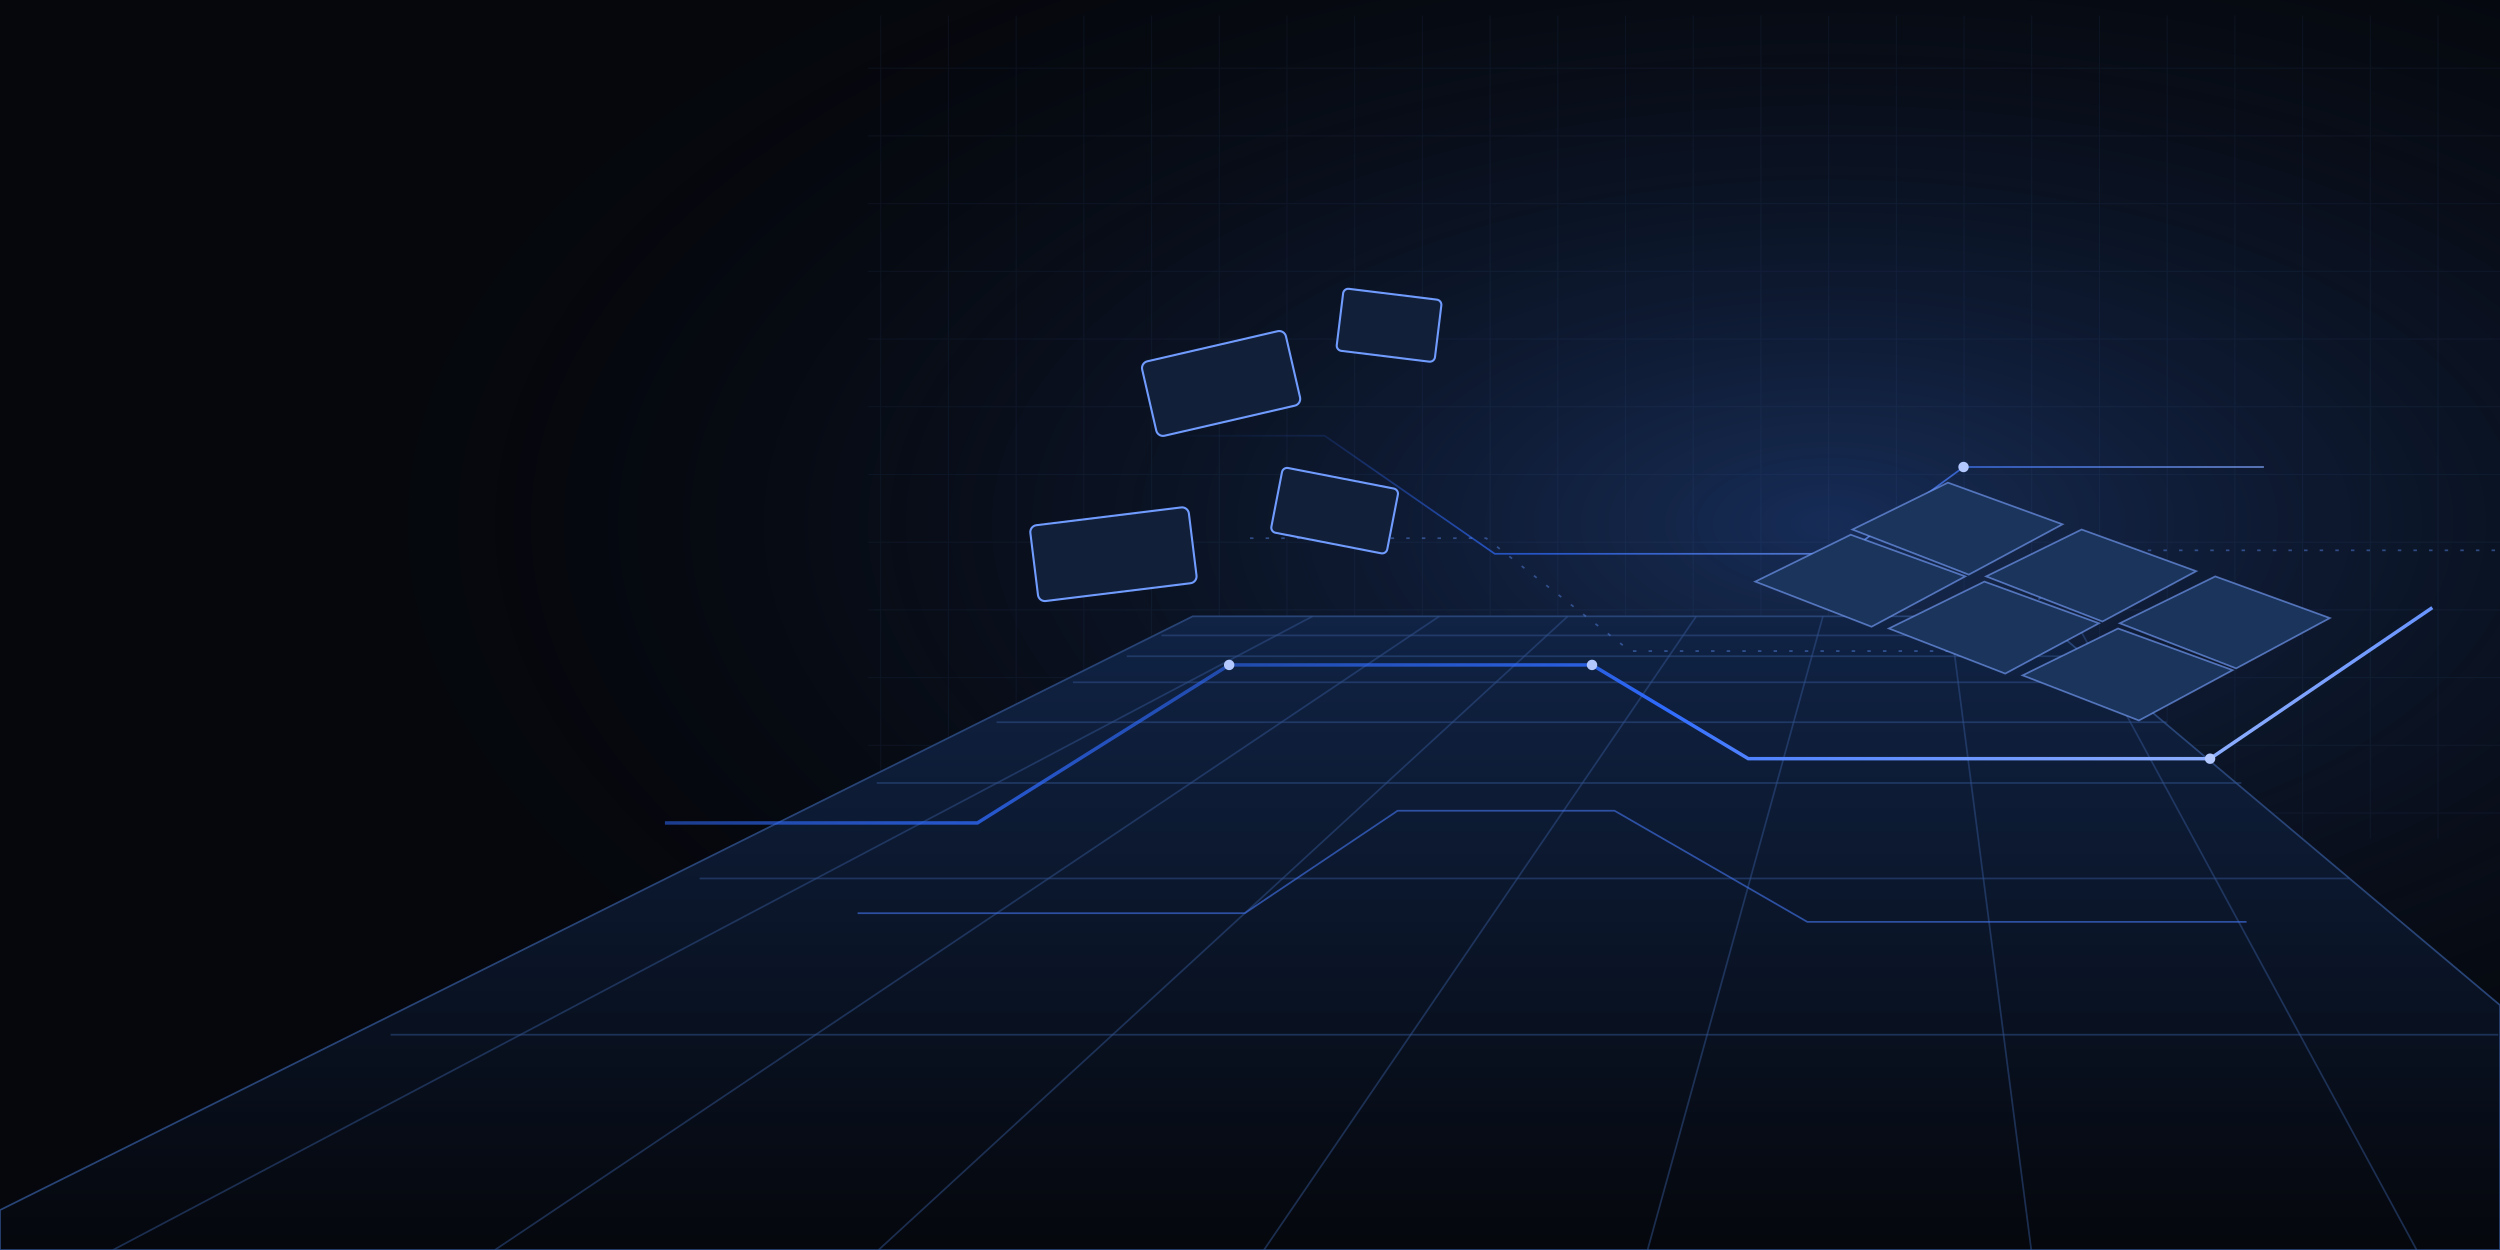
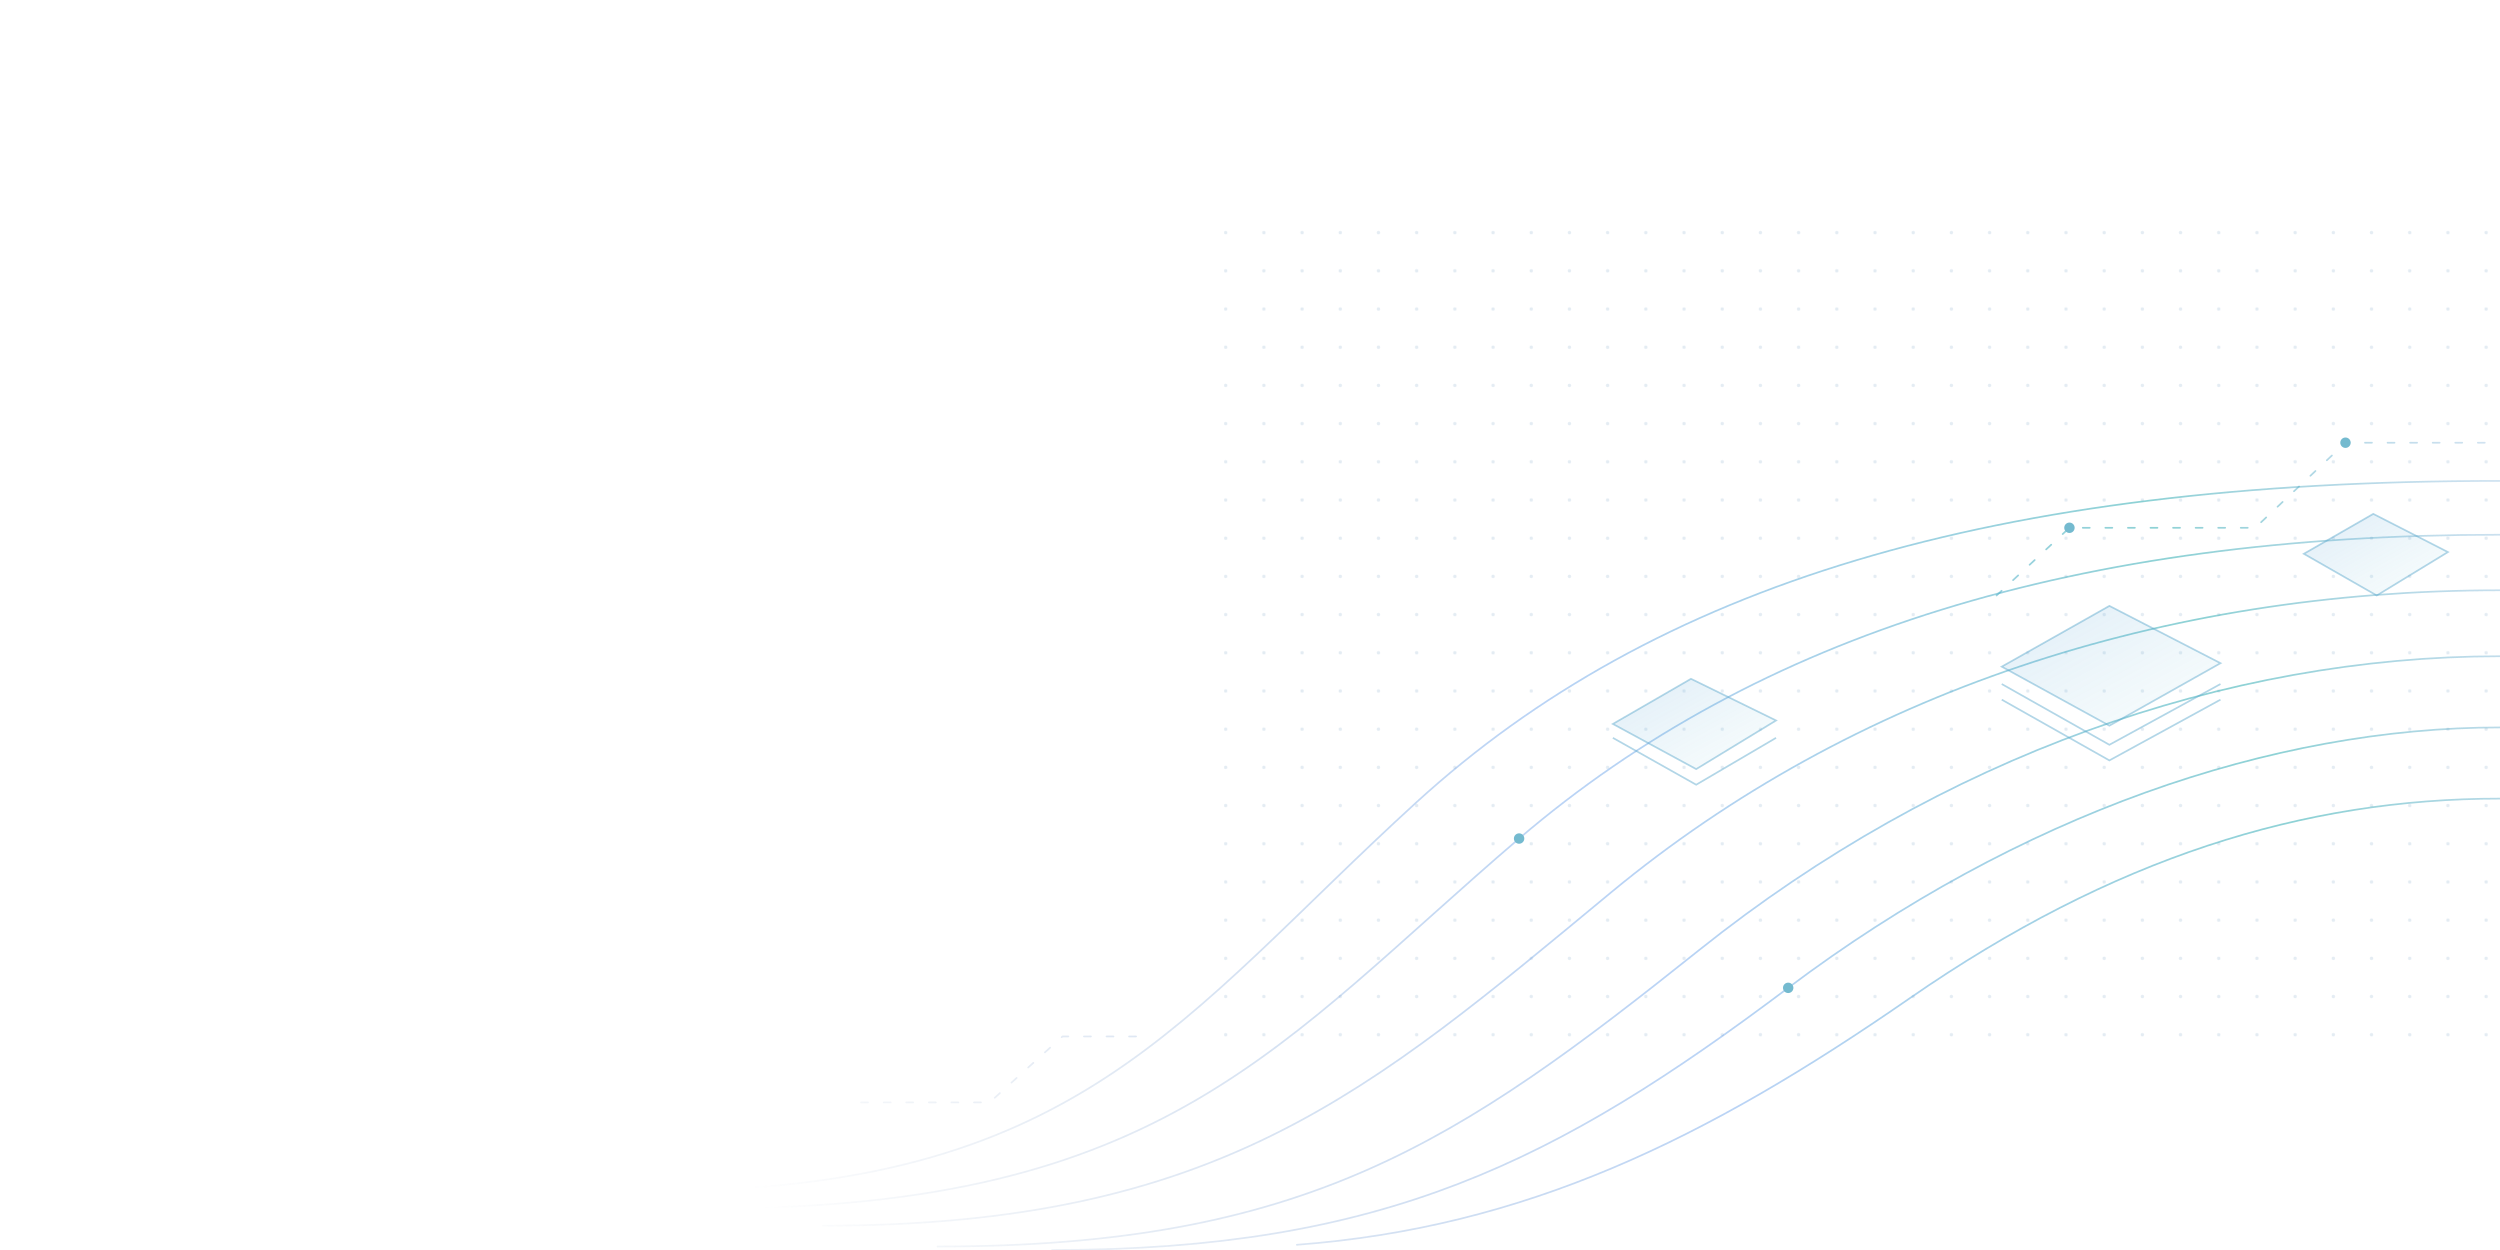
<svg xmlns="http://www.w3.org/2000/svg" viewBox="0 0 1440 720" preserveAspectRatio="xMidYMid slice" fill="none">
  <defs>
-     <radialGradient id="light" cx=".73" cy=".42" r=".61">
-       <stop stop-color="#254b94" stop-opacity=".55" />
-       <stop offset="1" stop-color="#05070c" stop-opacity="0" />
-     </radialGradient>
-     <linearGradient id="floor" x1=".5" x2=".5" y2="1">
-       <stop stop-color="#102345" />
-       <stop offset="1" stop-color="#05070c" />
+     <linearGradient id="line" x1="410" y1="640" x2="1435" y2="126" gradientUnits="userSpaceOnUse">
+       <stop stop-color="#577aa9" stop-opacity="0" />
+       <stop offset=".46" stop-color="#659eea" stop-opacity=".45" />
+       <stop offset=".78" stop-color="#48b6bb" stop-opacity=".62" />
+       <stop offset="1" stop-color="#588dd0" stop-opacity=".16" />
    </linearGradient>
-     <linearGradient id="trace" x1="0" x2="1" y2=".4">
-       <stop stop-color="#2f6bff" stop-opacity="0" />
-       <stop offset=".65" stop-color="#2f6bff" />
-       <stop offset="1" stop-color="#8eafff" />
+     <linearGradient id="tile" x2="1" y2="1">
+       <stop stop-color="#5199d6" stop-opacity=".18" />
+       <stop offset="1" stop-color="#64bfd0" stop-opacity=".035" />
    </linearGradient>
-     <pattern id="back" width="39" height="39" patternUnits="userSpaceOnUse">
-       <path d="M0 39V0h39" stroke="#537dc2" stroke-opacity=".15" />
+     <pattern id="points" width="22" height="22" patternUnits="userSpaceOnUse">
+       <circle cx="2" cy="2" r="1" fill="#6b99bf" fill-opacity=".37" />
    </pattern>
  </defs>
-   <path d="M0 0h1440v720H0z" fill="#05070c" />
-   <path d="M0 0h1440v720H0z" fill="url(#light)" />
-   <path d="M500 9h940v474H500z" fill="url(#back)" opacity=".54" />
-   <path d="M0 697 687 355h487l266 224v141H0z" fill="url(#floor)" stroke="#284477" />
-   <g stroke="#31518c" stroke-opacity=".52">
-     <path d="m65 720 691-365m-471 365 544-365M506 720l397-365m-175 365 249-365m-28 365 101-365m120 365-47-365m269 365-198-365" />
-     <path d="M669 366h518m-538 12h554m-585 15h604m-648 23h674m-743 35h786m-888 55h950m-1128 90h1214" />
+   <path d="M705 129h735v480H705z" fill="url(#points)" opacity=".48" />
+   <g stroke="url(#line)" stroke-linecap="round">
+     <path d="M377 686c244 0 302-99 439-224s331-185 624-185" />
+     <path d="M411 696c260 0 326-95 464-213s322-175 565-175" />
+     <path d="M474 706c228 0 315-77 454-192s318-174 512-174" />
+     <path d="M540 718c212 0 300-60 439-171s303-169 461-169" />
+     <path d="M606 720c191 0 291-51 424-151s279-150 410-150" />
+     <path d="M747 717c132-10 236-61 353-142s227-115 340-115" />
+     <path d="M496 635h74l42-38h46m492-254 42-39h107l52-49h89" stroke-dasharray="4 9" />
  </g>
-   <path d="M383 474h180l145-91h209l90 54h266l128-87" stroke="url(#trace)" stroke-width="2" />
-   <path d="M494 526h223l88-59h125l111 64h253" stroke="#3e6ee0" stroke-opacity=".66" />
-   <path d="M661 251h102l98 68h202l68-50h173" stroke="url(#trace)" stroke-opacity=".72" />
-   <path d="M720 310h136l83 65h193l82-58h225" stroke="#6094ff" stroke-opacity=".42" stroke-dasharray="2 7" />
-   <g stroke="#719cff" stroke-width="1.2" fill="#111f39">
-     <rect x="657" y="209" width="85" height="44" rx="4" transform="rotate(-13 657 209)" />
-     <rect x="739" y="269" width="68" height="38" rx="3" transform="rotate(11 739 269)" />
-     <rect x="593" y="303" width="92" height="44" rx="4" transform="rotate(-7 593 303)" />
-     <rect x="774" y="166" width="57" height="36" rx="3" transform="rotate(7 774 166)" />
+   <g stroke="#5da8cd" stroke-opacity=".47" fill="url(#tile)">
+     <path d="m929 417 45-26 49 24-46 28z" />
+     <path d="m929 425 48 27 46-27" fill="none" />
+     <path d="m1153 384 62-35 64 33-64 36z" />
+     <path d="m1153 394 62 35 64-35m-126 9 62 35 64-35" fill="none" />
+     <path d="m1327 319 40-23 43 22-41 25z" />
  </g>
-   <g stroke="#79a2ff" stroke-opacity=".62" fill="#1a345c">
-     <path d="m1067 305 55-27 66 24-54 29z" />
-     <path d="m1144 332 55-27 66 24-54 29z" />
-     <path d="m1221 359 55-27 66 24-54 29z" />
-     <path d="m1011 335 55-27 66 24-54 29z" />
-     <path d="m1088 362 55-27 66 24-54 29z" />
-     <path d="m1165 389 55-27 66 24-54 29z" />
-   </g>
-   <g fill="#b2c8ff">
-     <circle cx="708" cy="383" r="3" />
-     <circle cx="917" cy="383" r="3" />
-     <circle cx="1131" cy="269" r="3" />
-     <circle cx="1273" cy="437" r="3" />
+   <g fill="#74bacf">
+     <circle cx="875" cy="483" r="3" />
+     <circle cx="1030" cy="569" r="3" />
+     <circle cx="1192" cy="304" r="3" />
+     <circle cx="1351" cy="255" r="3" />
  </g>
</svg>
